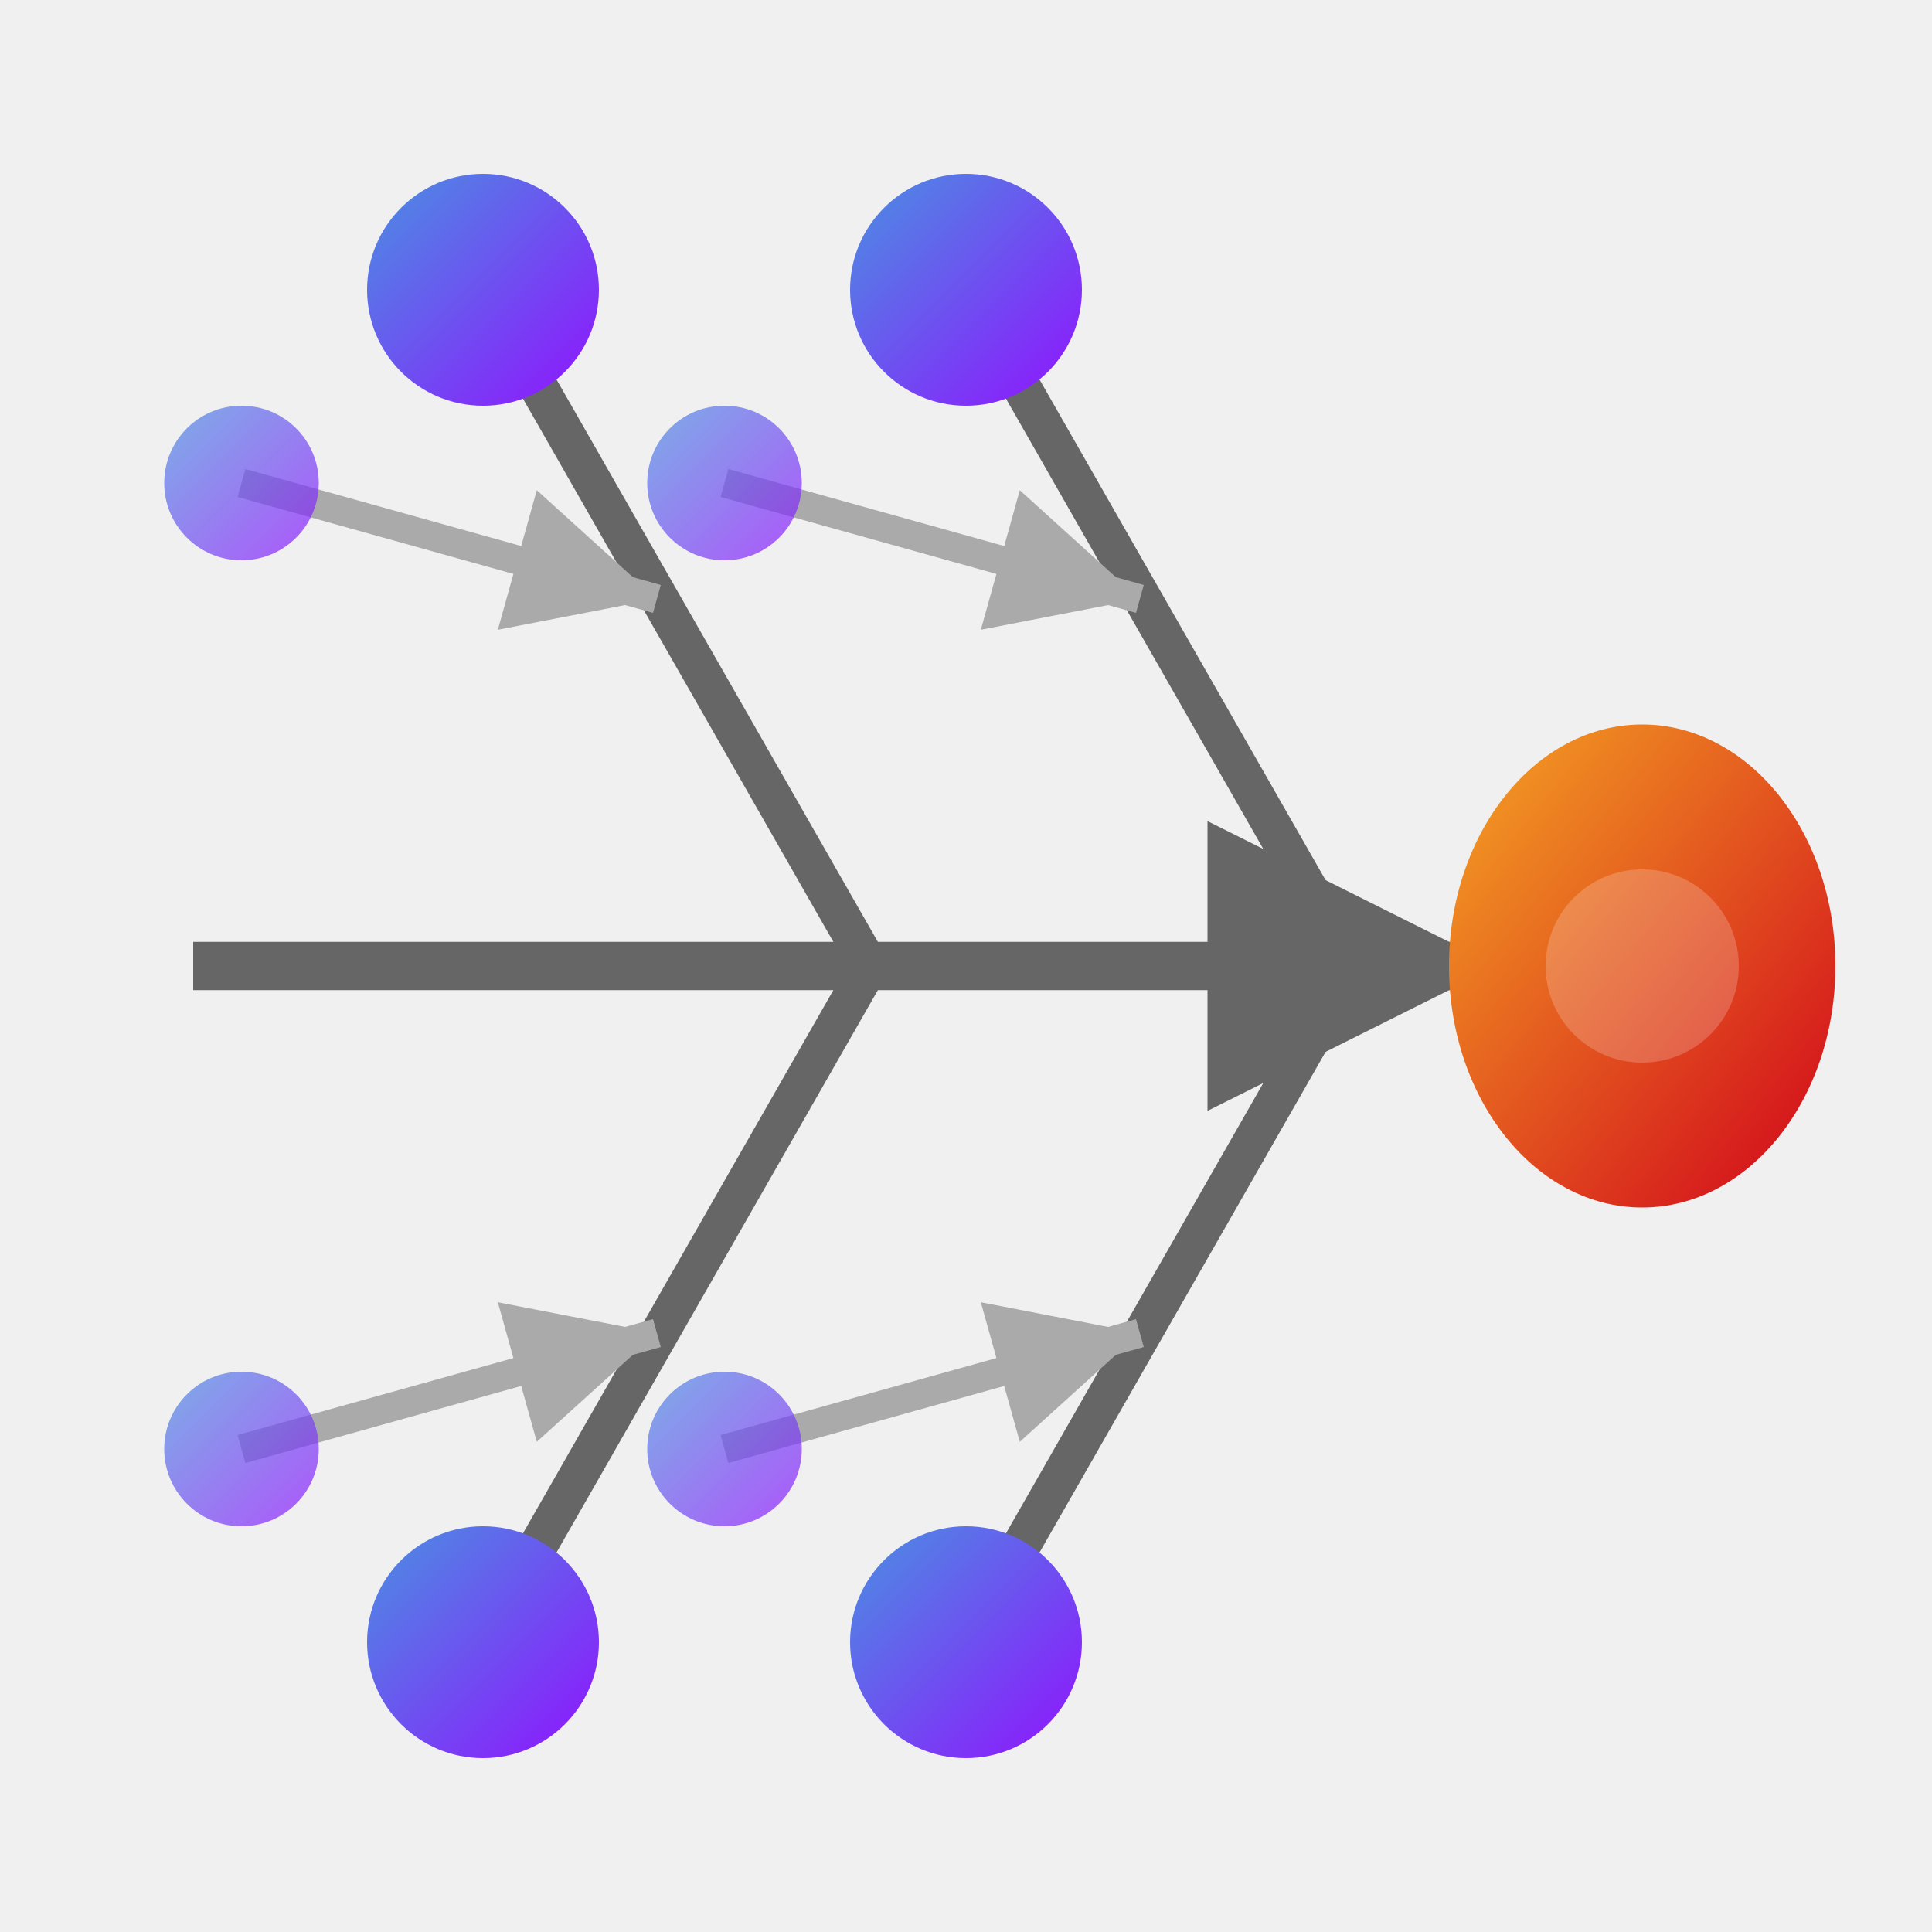
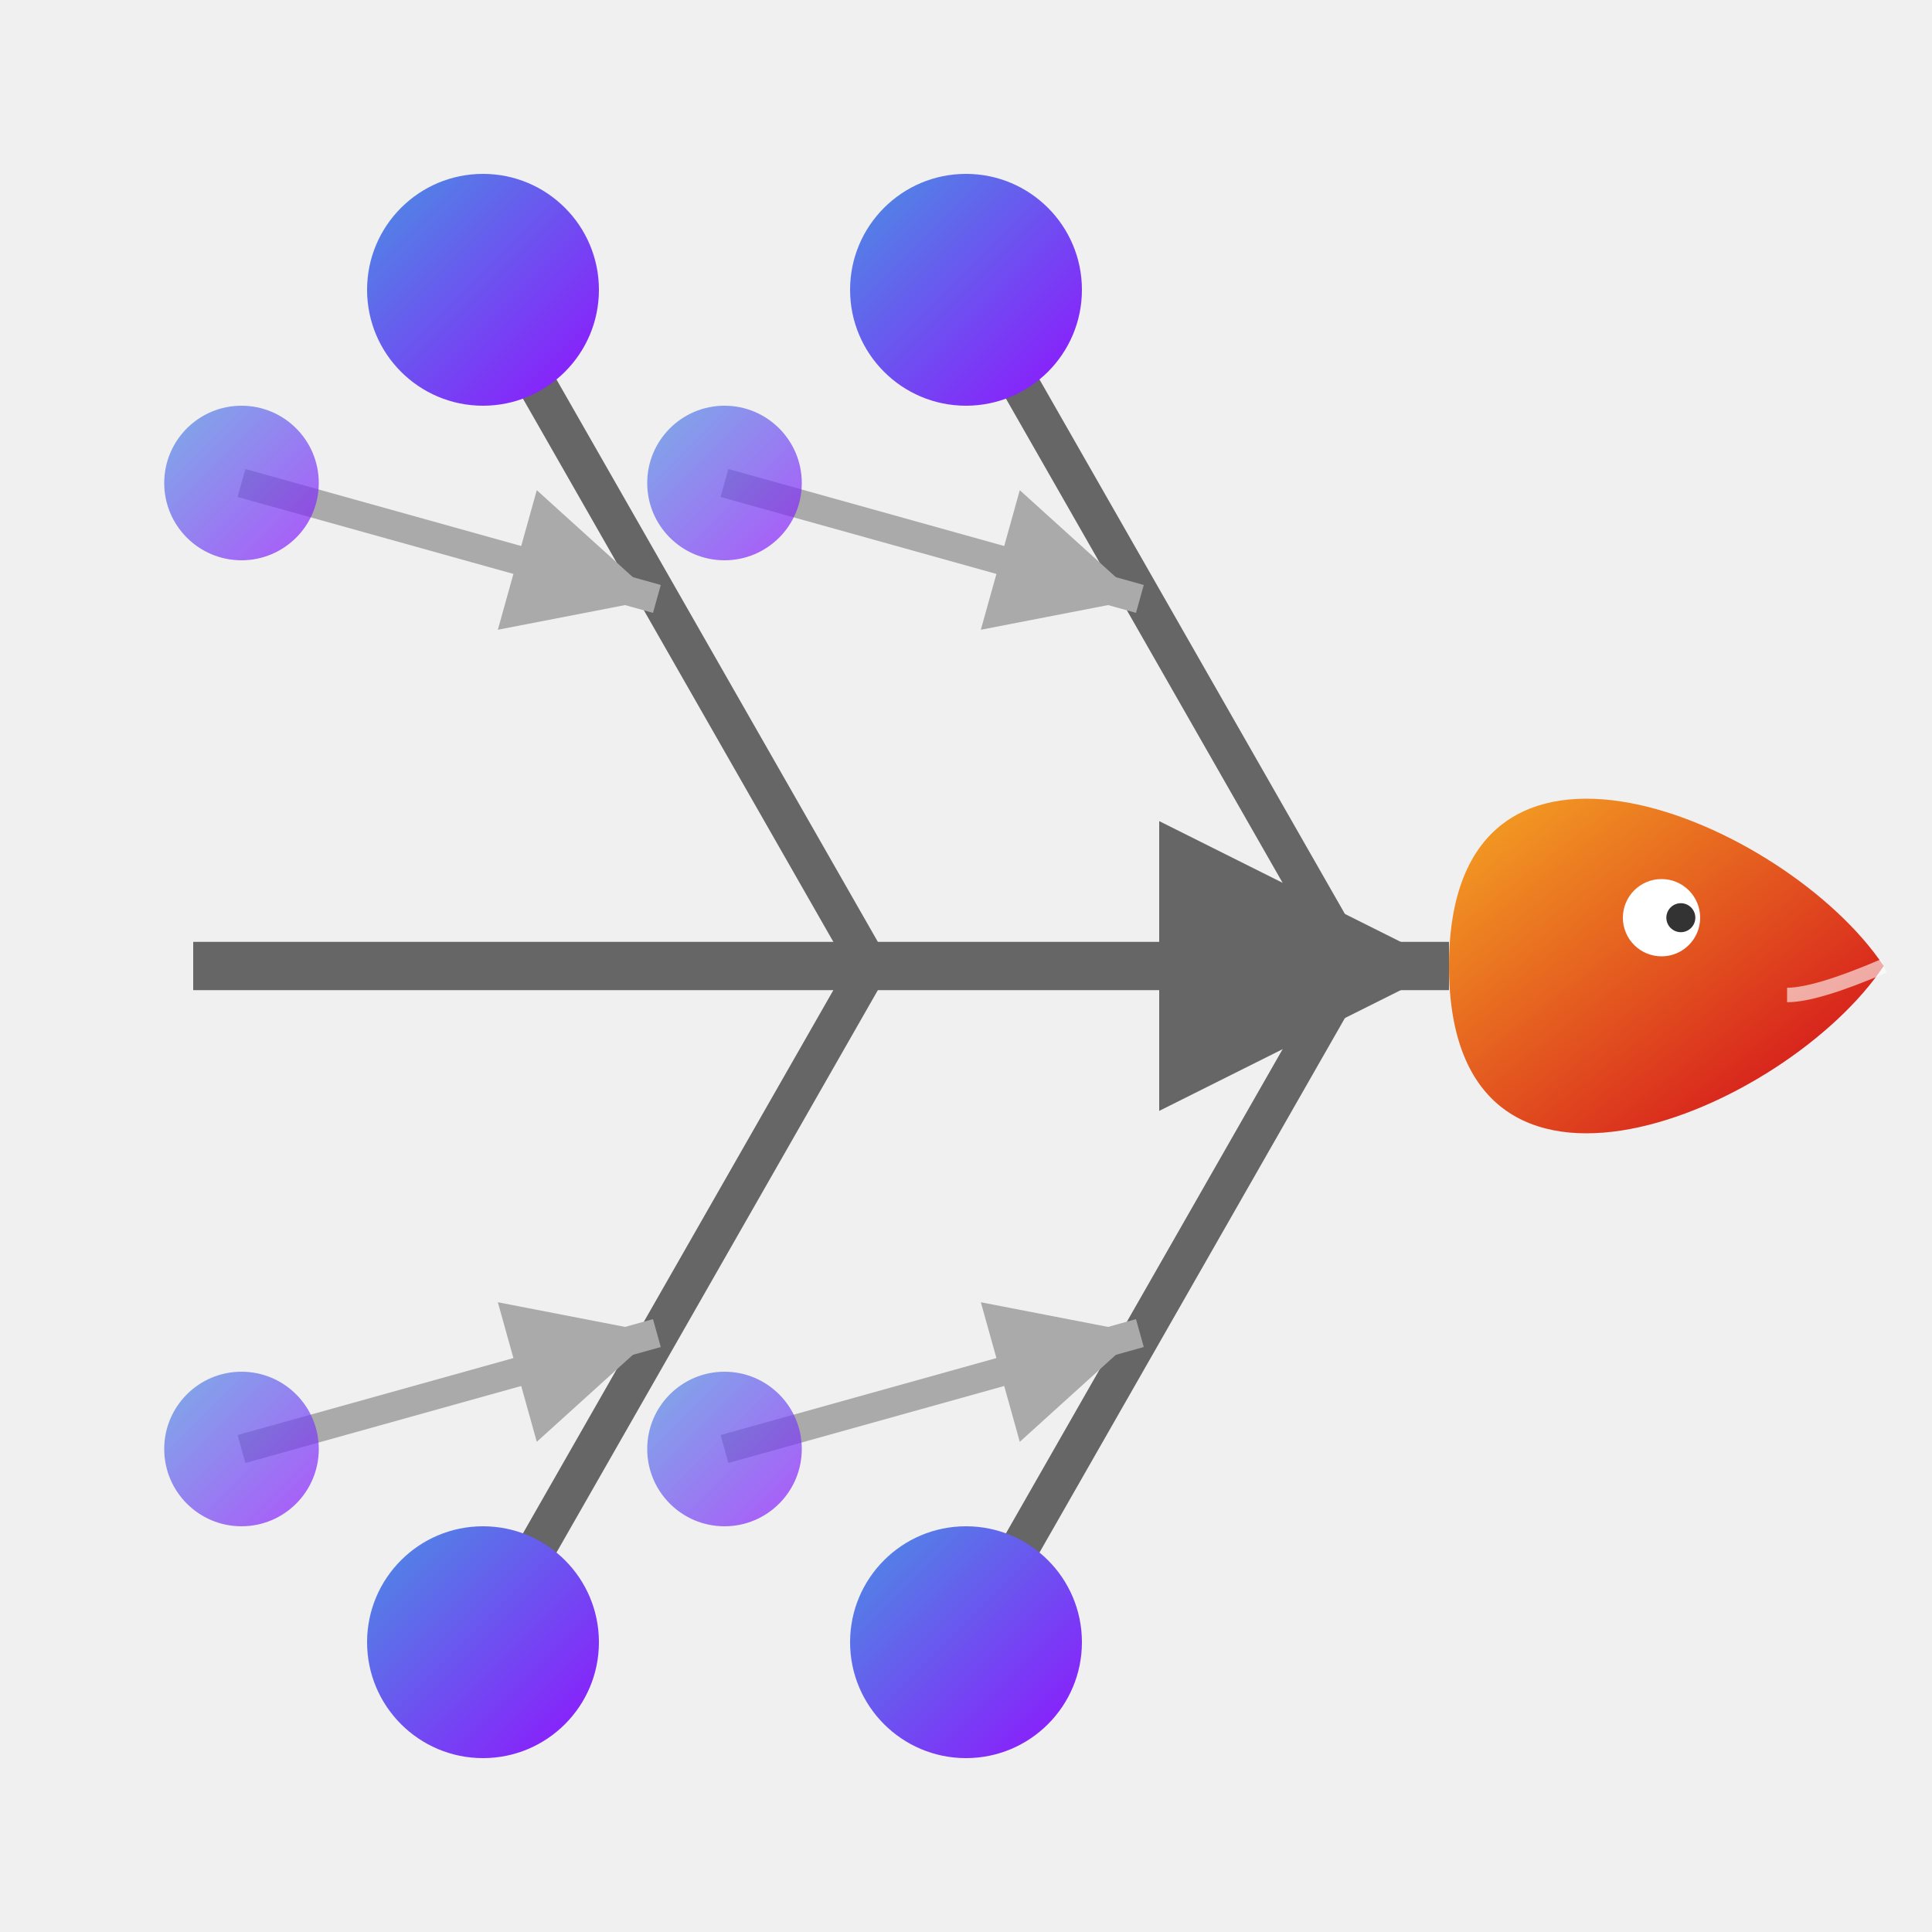
<svg xmlns="http://www.w3.org/2000/svg" viewBox="0 0 200 200" width="200" height="200">
  <defs>
    <linearGradient id="nodeGrad" x1="0%" y1="0%" x2="100%" y2="100%">
      <stop offset="0%" stop-color="#4a90e2" />
      <stop offset="100%" stop-color="#9013fe" />
    </linearGradient>
    <linearGradient id="rootGrad" x1="0%" y1="0%" x2="100%" y2="100%">
      <stop offset="0%" stop-color="#f5a623" />
      <stop offset="100%" stop-color="#d0021b" />
    </linearGradient>
    <marker id="arrow" viewBox="0 0 10 10" refX="10" refY="5" markerWidth="6" markerHeight="6" orient="auto-start-reverse">
      <path d="M 0 0 L 10 5 L 0 10 z" fill="#666" />
    </marker>
    <marker id="subArrow" viewBox="0 0 10 10" refX="10" refY="5" markerWidth="5" markerHeight="5" orient="auto-start-reverse">
      <path d="M 0 0 L 10 5 L 0 10 z" fill="#aaa" />
    </marker>
  </defs>
-   <path d="M 20 100 L 155 100" stroke="#666" stroke-width="5" fill="none" marker-end="url(#arrow)" />
+   <path d="M 20 100 L 150 100" stroke="#666" stroke-width="5" fill="none" marker-end="url(#arrow)" />
  <path d="M 50 30 L 90 100" stroke="#666" stroke-width="4" fill="none" />
  <path d="M 100 30 L 140 100" stroke="#666" stroke-width="4" fill="none" />
  <path d="M 50 170 L 90 100" stroke="#666" stroke-width="4" fill="none" />
  <path d="M 100 170 L 140 100" stroke="#666" stroke-width="4" fill="none" />
  <path d="M 25 50 L 68 62" stroke="#aaa" stroke-width="3" fill="none" marker-end="url(#subArrow)" />
  <path d="M 75 50 L 118 62" stroke="#aaa" stroke-width="3" fill="none" marker-end="url(#subArrow)" />
  <path d="M 25 150 L 68 138" stroke="#aaa" stroke-width="3" fill="none" marker-end="url(#subArrow)" />
  <path d="M 75 150 L 118 138" stroke="#aaa" stroke-width="3" fill="none" marker-end="url(#subArrow)" />
  <circle cx="50" cy="30" r="12" fill="url(#nodeGrad)" />
  <circle cx="100" cy="30" r="12" fill="url(#nodeGrad)" />
  <circle cx="50" cy="170" r="12" fill="url(#nodeGrad)" />
  <circle cx="100" cy="170" r="12" fill="url(#nodeGrad)" />
  <circle cx="25" cy="50" r="8" fill="url(#nodeGrad)" opacity="0.7" />
  <circle cx="75" cy="50" r="8" fill="url(#nodeGrad)" opacity="0.7" />
  <circle cx="25" cy="150" r="8" fill="url(#nodeGrad)" opacity="0.7" />
  <circle cx="75" cy="150" r="8" fill="url(#nodeGrad)" opacity="0.7" />
-   <ellipse cx="170" cy="100" rx="20" ry="25" fill="url(#rootGrad)" />
-   <circle cx="170" cy="100" r="10" fill="white" opacity="0.2" />
+   <path d="M 150 100 C 150 70, 185 85, 195 100 C 185 115, 150 130, 150 100 Z" fill="url(#rootGrad)" />
+   <circle cx="172" cy="95" r="4" fill="white" />
+   <circle cx="174" cy="95" r="1.5" fill="#333" />
+   <path d="M 195 100 Q 188 103 185 103" stroke="white" stroke-width="1.5" fill="none" opacity="0.6" />
</svg>
